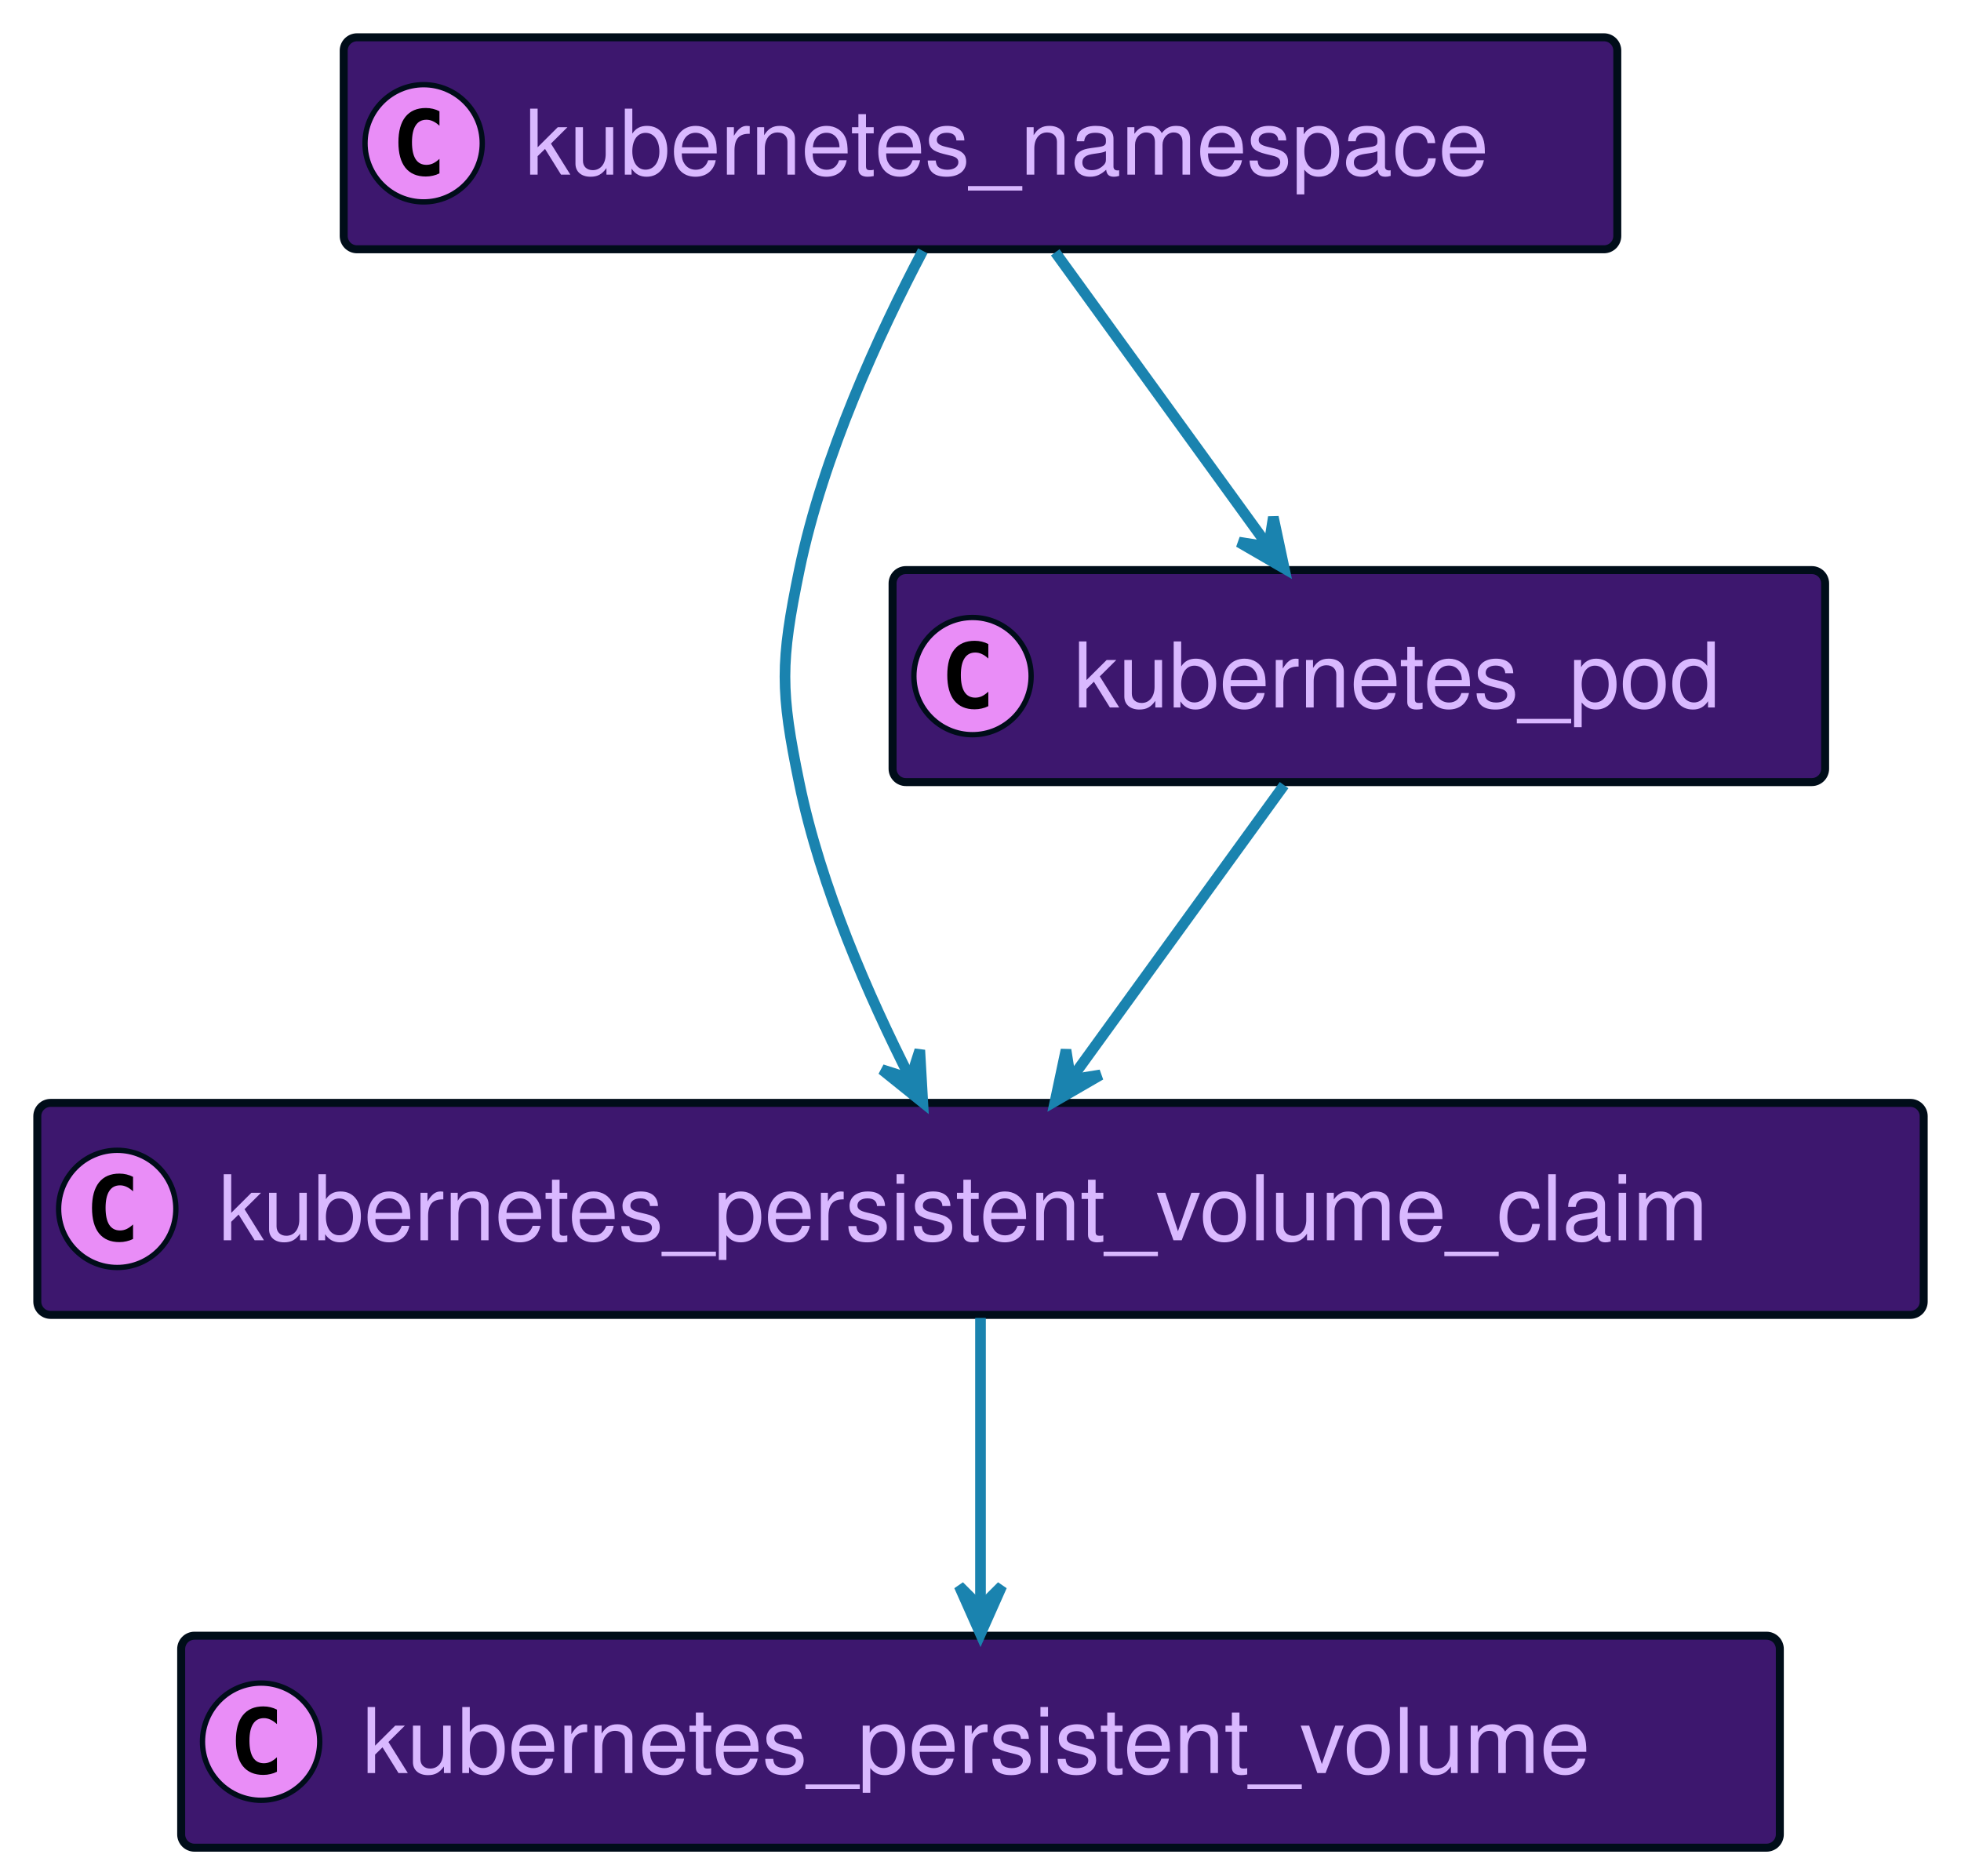
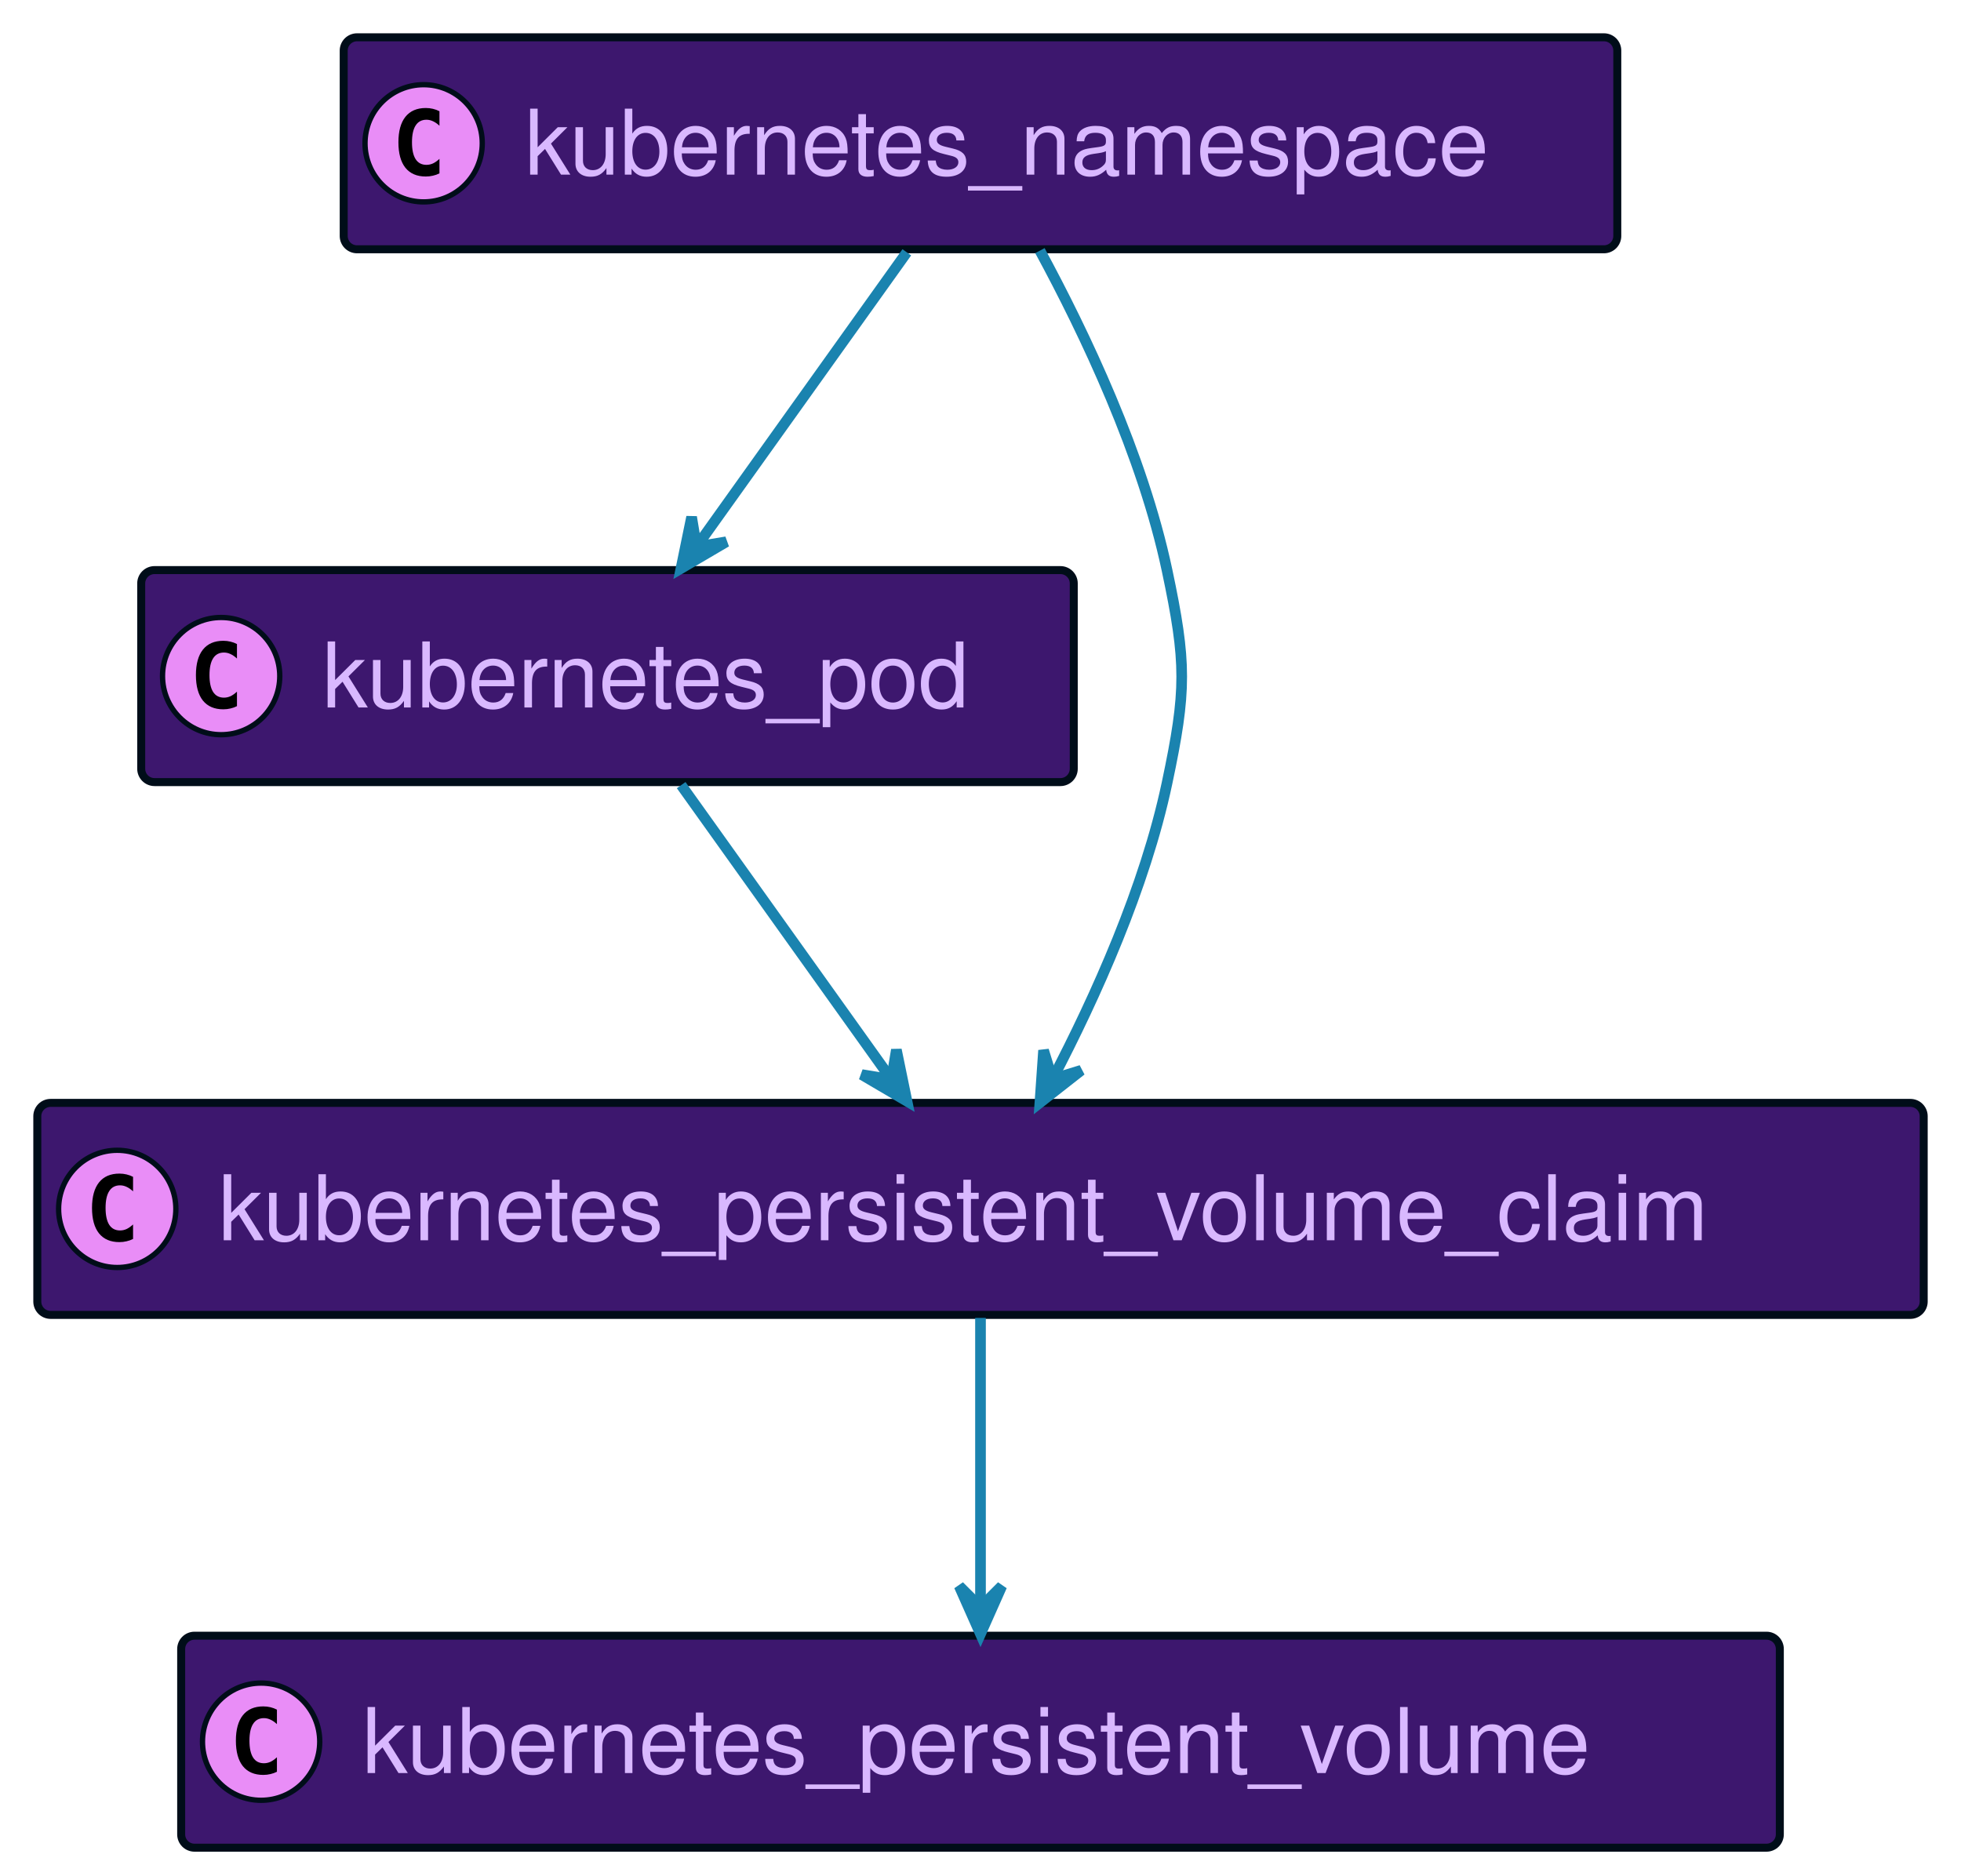
<svg xmlns="http://www.w3.org/2000/svg" xmlns:xlink="http://www.w3.org/1999/xlink" width="368" height="352" preserveAspectRatio="none" style="width:368px;height:352px;background:#00000000">
-   <a xlink:actuate="onRequest" xlink:href="#a" xlink:show="new" xlink:title="#kubernetes_persistent_volume_claim" xlink:type="simple" target="_top">
-     <rect id="a" width="354" height="39.789" x="7" y="207" fill="#3D176E" rx="2.5" ry="2.5" style="stroke:#000d19;stroke-width:1.5" />
+   <a xlink:actuate="onRequest" xlink:href="#a" xlink:show="new" xlink:title="#kubernetes_pod" xlink:type="simple" target="_top">
+     <rect id="a" width="175" height="39.789" x="26.5" y="107" fill="#3D176E" rx="2.5" ry="2.5" style="stroke:#000d19;stroke-width:1.5" />
+     <circle cx="41.5" cy="126.894" r="11" fill="#E98DF7" style="stroke:#000d19;stroke-width:1" />
+     <path d="M44.469 132.535q-.578.297-1.219.438-.64.156-1.344.156-2.5 0-3.828-1.64-1.312-1.657-1.312-4.782t1.312-4.781q1.328-1.657 3.828-1.657.703 0 1.344.157.656.156 1.219.453v2.719q-.625-.579-1.219-.844-.594-.281-1.219-.281-1.343 0-2.031 1.078-.688 1.062-.688 3.156 0 2.094.688 3.172.688 1.062 2.031 1.062.625 0 1.219-.265.594-.281 1.219-.86v2.72Z" />
+     <text x="60.5" y="132.78" fill="#D9B8FF" font-family="Helvetica" font-size="17" textLength="133">kubernetes_pod</text>
+   </a>
+   <a xlink:actuate="onRequest" xlink:href="#b" xlink:show="new" xlink:title="#kubernetes_namespace" xlink:type="simple" target="_top">
+     <rect id="b" width="239" height="39.789" x="64.5" y="7" fill="#3D176E" rx="2.5" ry="2.5" style="stroke:#000d19;stroke-width:1.5" />
+     <circle cx="79.5" cy="26.895" r="11" fill="#E98DF7" style="stroke:#000d19;stroke-width:1" />
+     <path d="M82.469 32.535q-.578.297-1.219.438-.64.156-1.344.156-2.5 0-3.828-1.64-1.312-1.657-1.312-4.782t1.312-4.781q1.328-1.656 3.828-1.656.703 0 1.344.156.656.156 1.219.453v2.719q-.625-.578-1.219-.844-.594-.281-1.219-.281-1.344 0-2.031 1.078-.688 1.062-.688 3.156 0 2.094.688 3.172.688 1.062 2.031 1.062.625 0 1.219-.265.594-.281 1.219-.86v2.72Z" />
+     <text x="98.5" y="32.78" fill="#D9B8FF" font-family="Helvetica" font-size="17" textLength="197">kubernetes_namespace</text>
+   </a>
+   <a xlink:actuate="onRequest" xlink:href="#c" xlink:show="new" xlink:title="#kubernetes_persistent_volume_claim" xlink:type="simple" target="_top">
+     <rect id="c" width="354" height="39.789" x="7" y="207" fill="#3D176E" rx="2.5" ry="2.5" style="stroke:#000d19;stroke-width:1.5" />
    <circle cx="22" cy="226.894" r="11" fill="#E98DF7" style="stroke:#000d19;stroke-width:1" />
    <path d="M24.969 232.535q-.578.297-1.219.438-.64.156-1.344.156-2.5 0-3.828-1.64-1.312-1.657-1.312-4.782t1.312-4.781q1.328-1.656 3.828-1.656.703 0 1.344.156.656.156 1.219.453v2.719q-.625-.579-1.219-.844-.594-.281-1.219-.281-1.343 0-2.031 1.078-.688 1.062-.688 3.156 0 2.094.688 3.172.688 1.062 2.031 1.062.625 0 1.219-.265.594-.281 1.219-.86v2.72Z" />
    <text x="41" y="232.78" fill="#D9B8FF" font-family="Helvetica" font-size="17" textLength="312">kubernetes_persistent_volume_claim</text>
  </a>
-   <a xlink:actuate="onRequest" xlink:href="#b" xlink:show="new" xlink:title="#kubernetes_persistent_volume" xlink:type="simple" target="_top">
-     <rect id="b" width="300" height="39.789" x="34" y="307" fill="#3D176E" rx="2.5" ry="2.5" style="stroke:#000d19;stroke-width:1.5" />
+   <a xlink:actuate="onRequest" xlink:href="#d" xlink:show="new" xlink:title="#kubernetes_persistent_volume" xlink:type="simple" target="_top">
+     <rect id="d" width="300" height="39.789" x="34" y="307" fill="#3D176E" rx="2.5" ry="2.5" style="stroke:#000d19;stroke-width:1.5" />
    <circle cx="49" cy="326.894" r="11" fill="#E98DF7" style="stroke:#000d19;stroke-width:1" />
    <path d="M51.969 332.535q-.578.297-1.219.438-.64.156-1.344.156-2.5 0-3.828-1.64-1.312-1.657-1.312-4.782t1.312-4.781q1.328-1.656 3.828-1.656.703 0 1.344.156.656.156 1.219.453v2.719q-.625-.579-1.219-.844-.594-.281-1.219-.281-1.343 0-2.031 1.078-.688 1.062-.688 3.156 0 2.094.688 3.172.688 1.062 2.031 1.062.625 0 1.219-.265.594-.281 1.219-.86v2.72Z" />
    <text x="68" y="332.78" fill="#D9B8FF" font-family="Helvetica" font-size="17" textLength="258">kubernetes_persistent_volume</text>
  </a>
-   <a xlink:actuate="onRequest" xlink:href="#c" xlink:show="new" xlink:title="#kubernetes_namespace" xlink:type="simple" target="_top">
-     <rect id="c" width="239" height="39.789" x="64.5" y="7" fill="#3D176E" rx="2.5" ry="2.5" style="stroke:#000d19;stroke-width:1.5" />
-     <circle cx="79.5" cy="26.895" r="11" fill="#E98DF7" style="stroke:#000d19;stroke-width:1" />
-     <path d="M82.469 32.535q-.578.297-1.219.438-.64.156-1.344.156-2.5 0-3.828-1.64-1.312-1.657-1.312-4.782t1.312-4.781q1.328-1.656 3.828-1.656.703 0 1.344.156.656.156 1.219.453v2.719q-.625-.578-1.219-.844-.594-.281-1.219-.281-1.344 0-2.031 1.078-.688 1.062-.688 3.156 0 2.094.688 3.172.688 1.062 2.031 1.062.625 0 1.219-.265.594-.281 1.219-.86v2.72Z" />
-     <text x="98.5" y="32.78" fill="#D9B8FF" font-family="Helvetica" font-size="17" textLength="197">kubernetes_namespace</text>
-   </a>
-   <a xlink:actuate="onRequest" xlink:href="#d" xlink:show="new" xlink:title="#kubernetes_pod" xlink:type="simple" target="_top">
-     <rect id="d" width="175" height="39.789" x="167.5" y="107" fill="#3D176E" rx="2.5" ry="2.5" style="stroke:#000d19;stroke-width:1.5" />
-     <circle cx="182.5" cy="126.894" r="11" fill="#E98DF7" style="stroke:#000d19;stroke-width:1" />
-     <path d="M185.469 132.535q-.578.297-1.219.438-.64.156-1.344.156-2.5 0-3.828-1.64-1.312-1.657-1.312-4.782t1.312-4.781q1.328-1.657 3.828-1.657.703 0 1.344.157.656.156 1.219.453v2.719q-.625-.579-1.219-.844-.594-.281-1.219-.281-1.344 0-2.031 1.078-.688 1.062-.688 3.156 0 2.094.688 3.172.688 1.062 2.031 1.062.625 0 1.219-.265.594-.281 1.219-.86v2.72Z" />
-     <text x="201.5" y="132.78" fill="#D9B8FF" font-family="Helvetica" font-size="17" textLength="133">kubernetes_pod</text>
-   </a>
+   <path fill="none" d="M127.83 147.36c11.31 15.84 27.35 38.3 39.4 55.16" style="stroke:#1a83af;stroke-width:2" />
+   <path fill="#1A83AF" d="m170.2 206.68-1.986-9.647-.924 5.581-5.581-.924 8.491 4.99z" style="stroke:#1a83af;stroke-width:2" />
+   <path fill="none" d="M170.17 47.36c-11.31 15.84-27.35 38.3-39.4 55.16" style="stroke:#1a83af;stroke-width:2" />
+   <path fill="#1A83AF" d="m127.8 106.68 8.491-4.99-5.58.924-.925-5.58-1.986 9.646z" style="stroke:#1a83af;stroke-width:2" />
+   <path fill="none" d="M195.15 47.04C203.57 62.58 214.43 85.43 219 107c3.68 17.39 3.68 22.61 0 40-4.14 19.55-13.45 40.15-21.42 55.41" style="stroke:#1a83af;stroke-width:2" />
+   <path fill="#1A83AF" d="m195.15 206.96 7.752-6.075-5.408 1.659-1.658-5.409-.686 9.825z" style="stroke:#1a83af;stroke-width:2" />
  <path fill="none" d="M184 247.36v54.3" style="stroke:#1a83af;stroke-width:2" />
  <path fill="#1A83AF" d="m184 306.68 4-9-4 4-4-4 4 9z" style="stroke:#1a83af;stroke-width:2" />
-   <path fill="none" d="M173.17 47.08C164.98 62.64 154.43 85.5 150 107c-3.59 17.41-3.59 22.59 0 40 4.01 19.48 13.06 40.08 20.81 55.36" style="stroke:#1a83af;stroke-width:2" />
-   <path fill="#1A83AF" d="m173.17 206.92-.56-9.833-1.727 5.387-5.387-1.727 7.674 6.173z" style="stroke:#1a83af;stroke-width:2" />
-   <path fill="none" d="M198.03 47.36c11.47 15.84 27.74 38.3 39.96 55.16" style="stroke:#1a83af;stroke-width:2" />
-   <path fill="#1A83AF" d="m241 106.68-2.047-9.634-.889 5.587-5.586-.89L241 106.68z" style="stroke:#1a83af;stroke-width:2" />
-   <path fill="none" d="M240.97 147.36c-11.47 15.84-27.74 38.3-39.96 55.16" style="stroke:#1a83af;stroke-width:2" />
-   <path fill="#1A83AF" d="m198 206.68 8.522-4.937-5.586.89-.89-5.587L198 206.68z" style="stroke:#1a83af;stroke-width:2" />
</svg>
